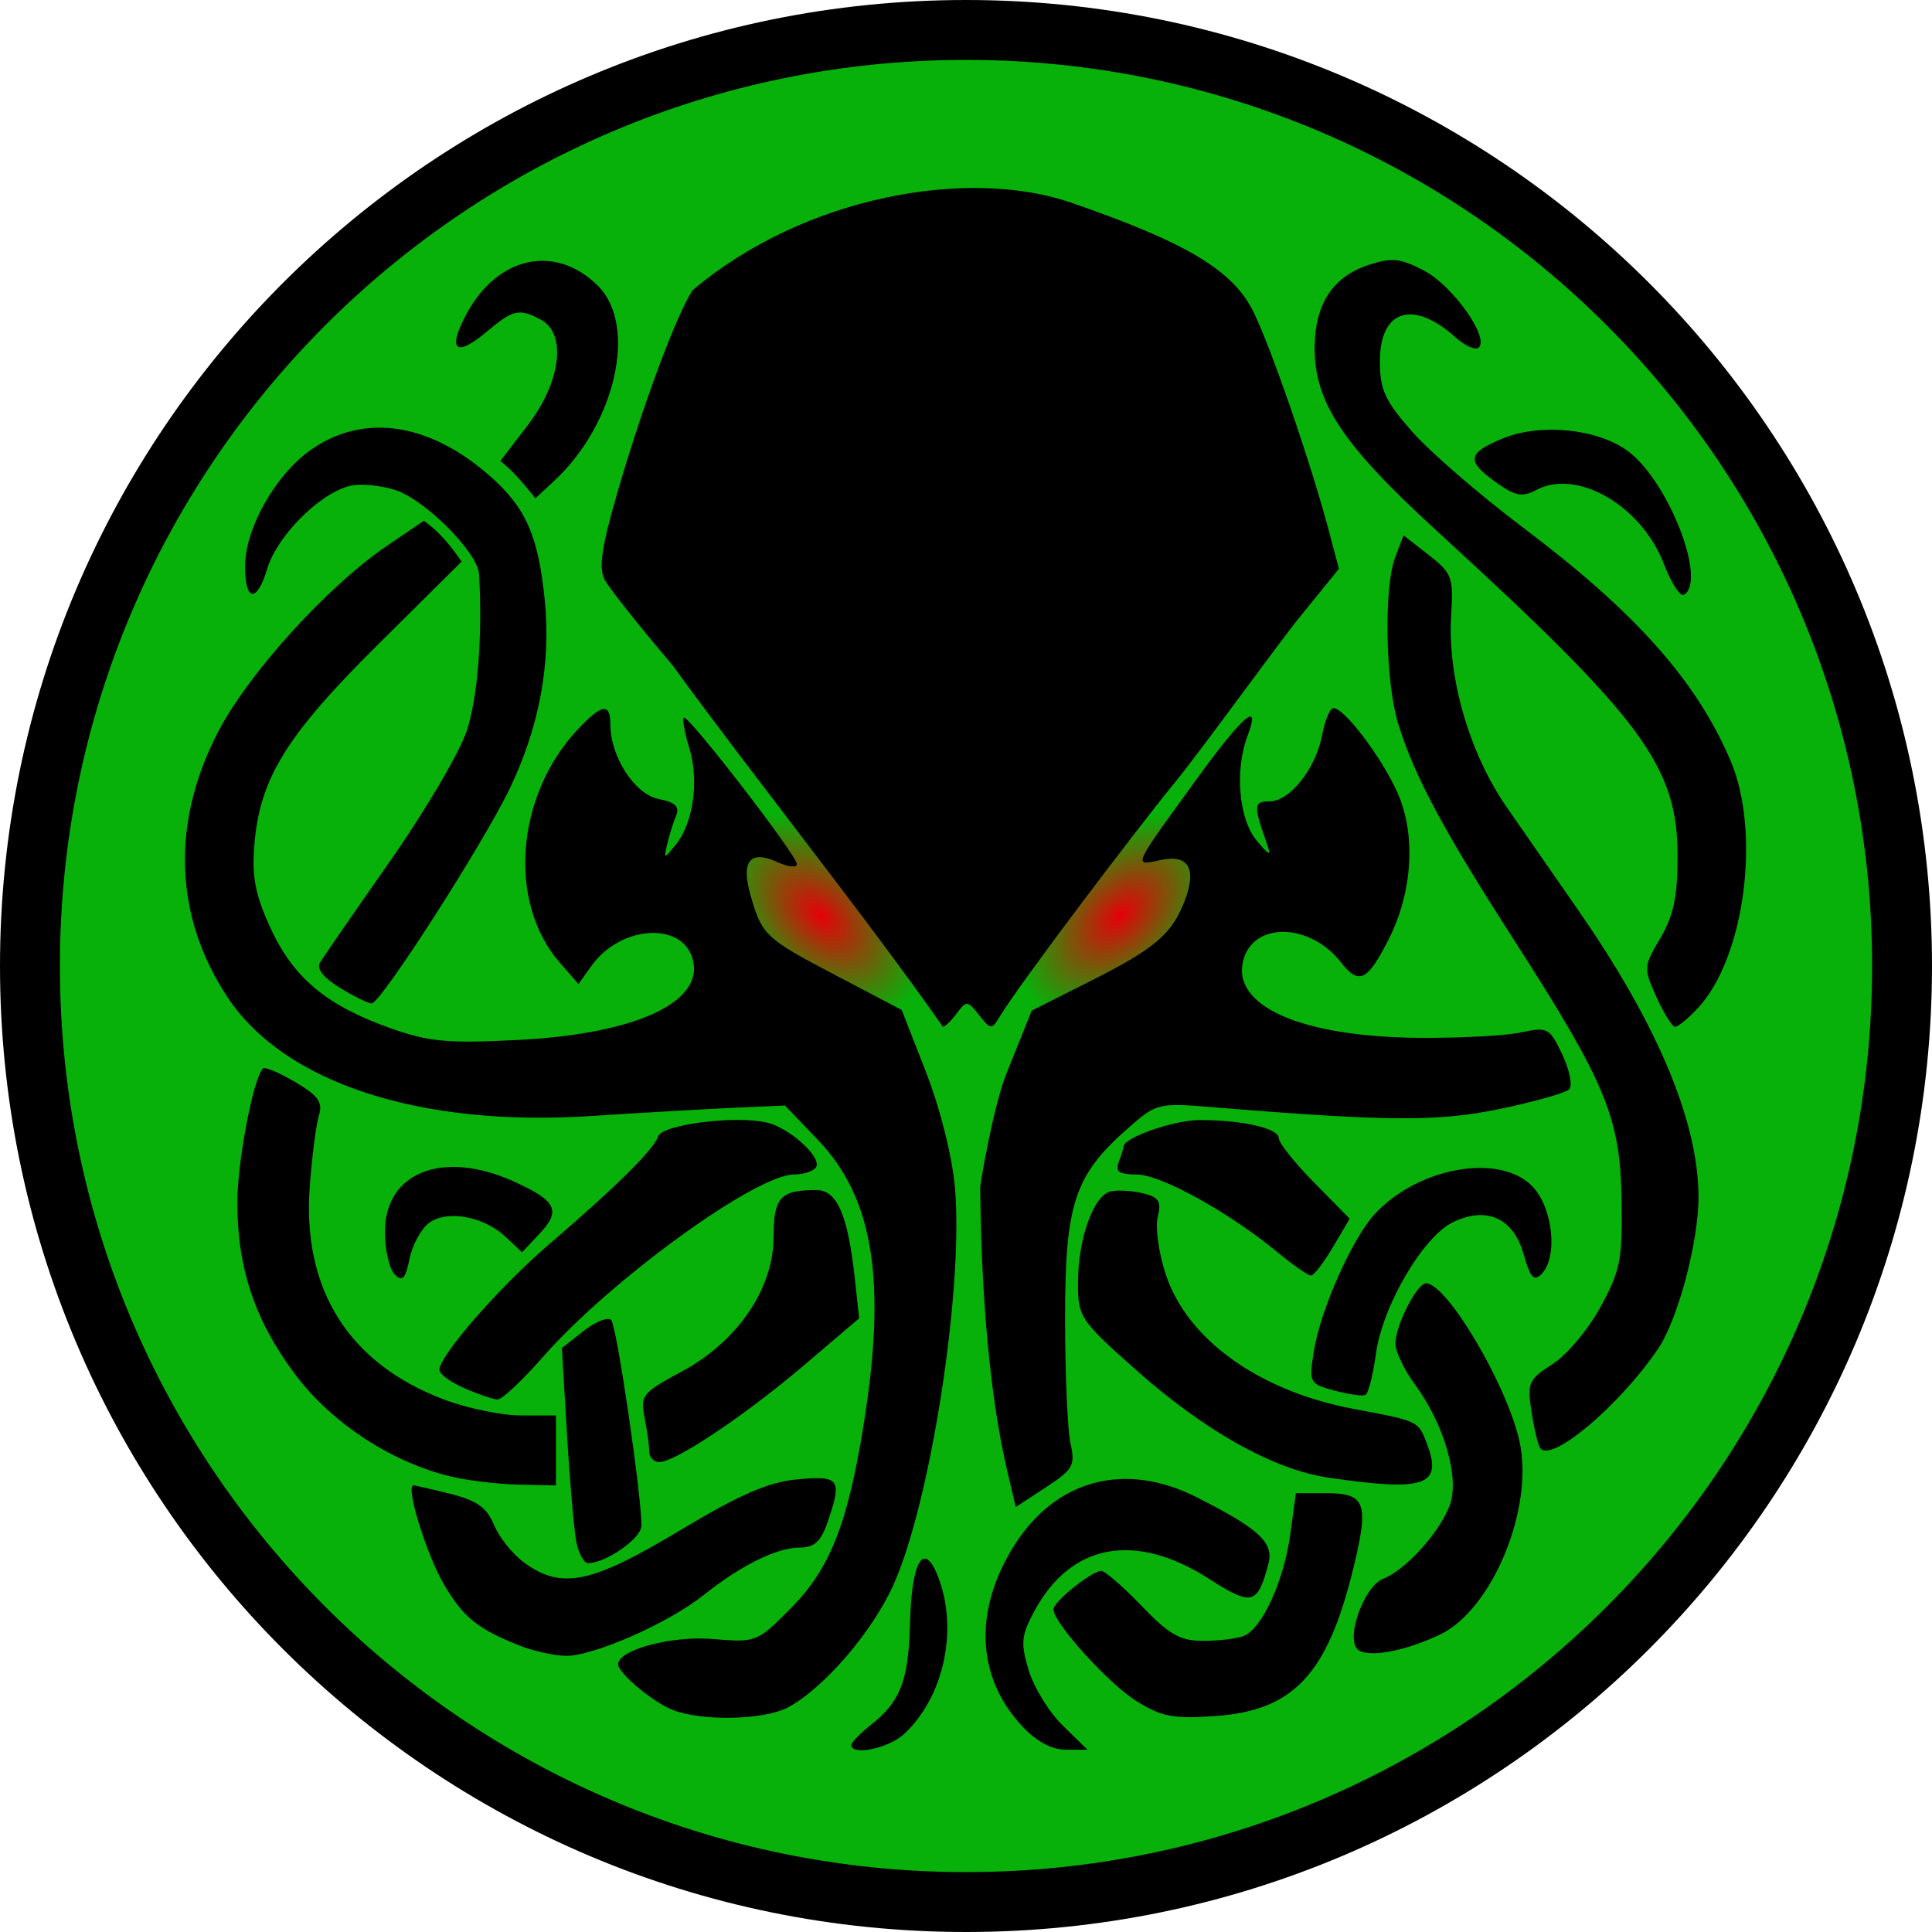
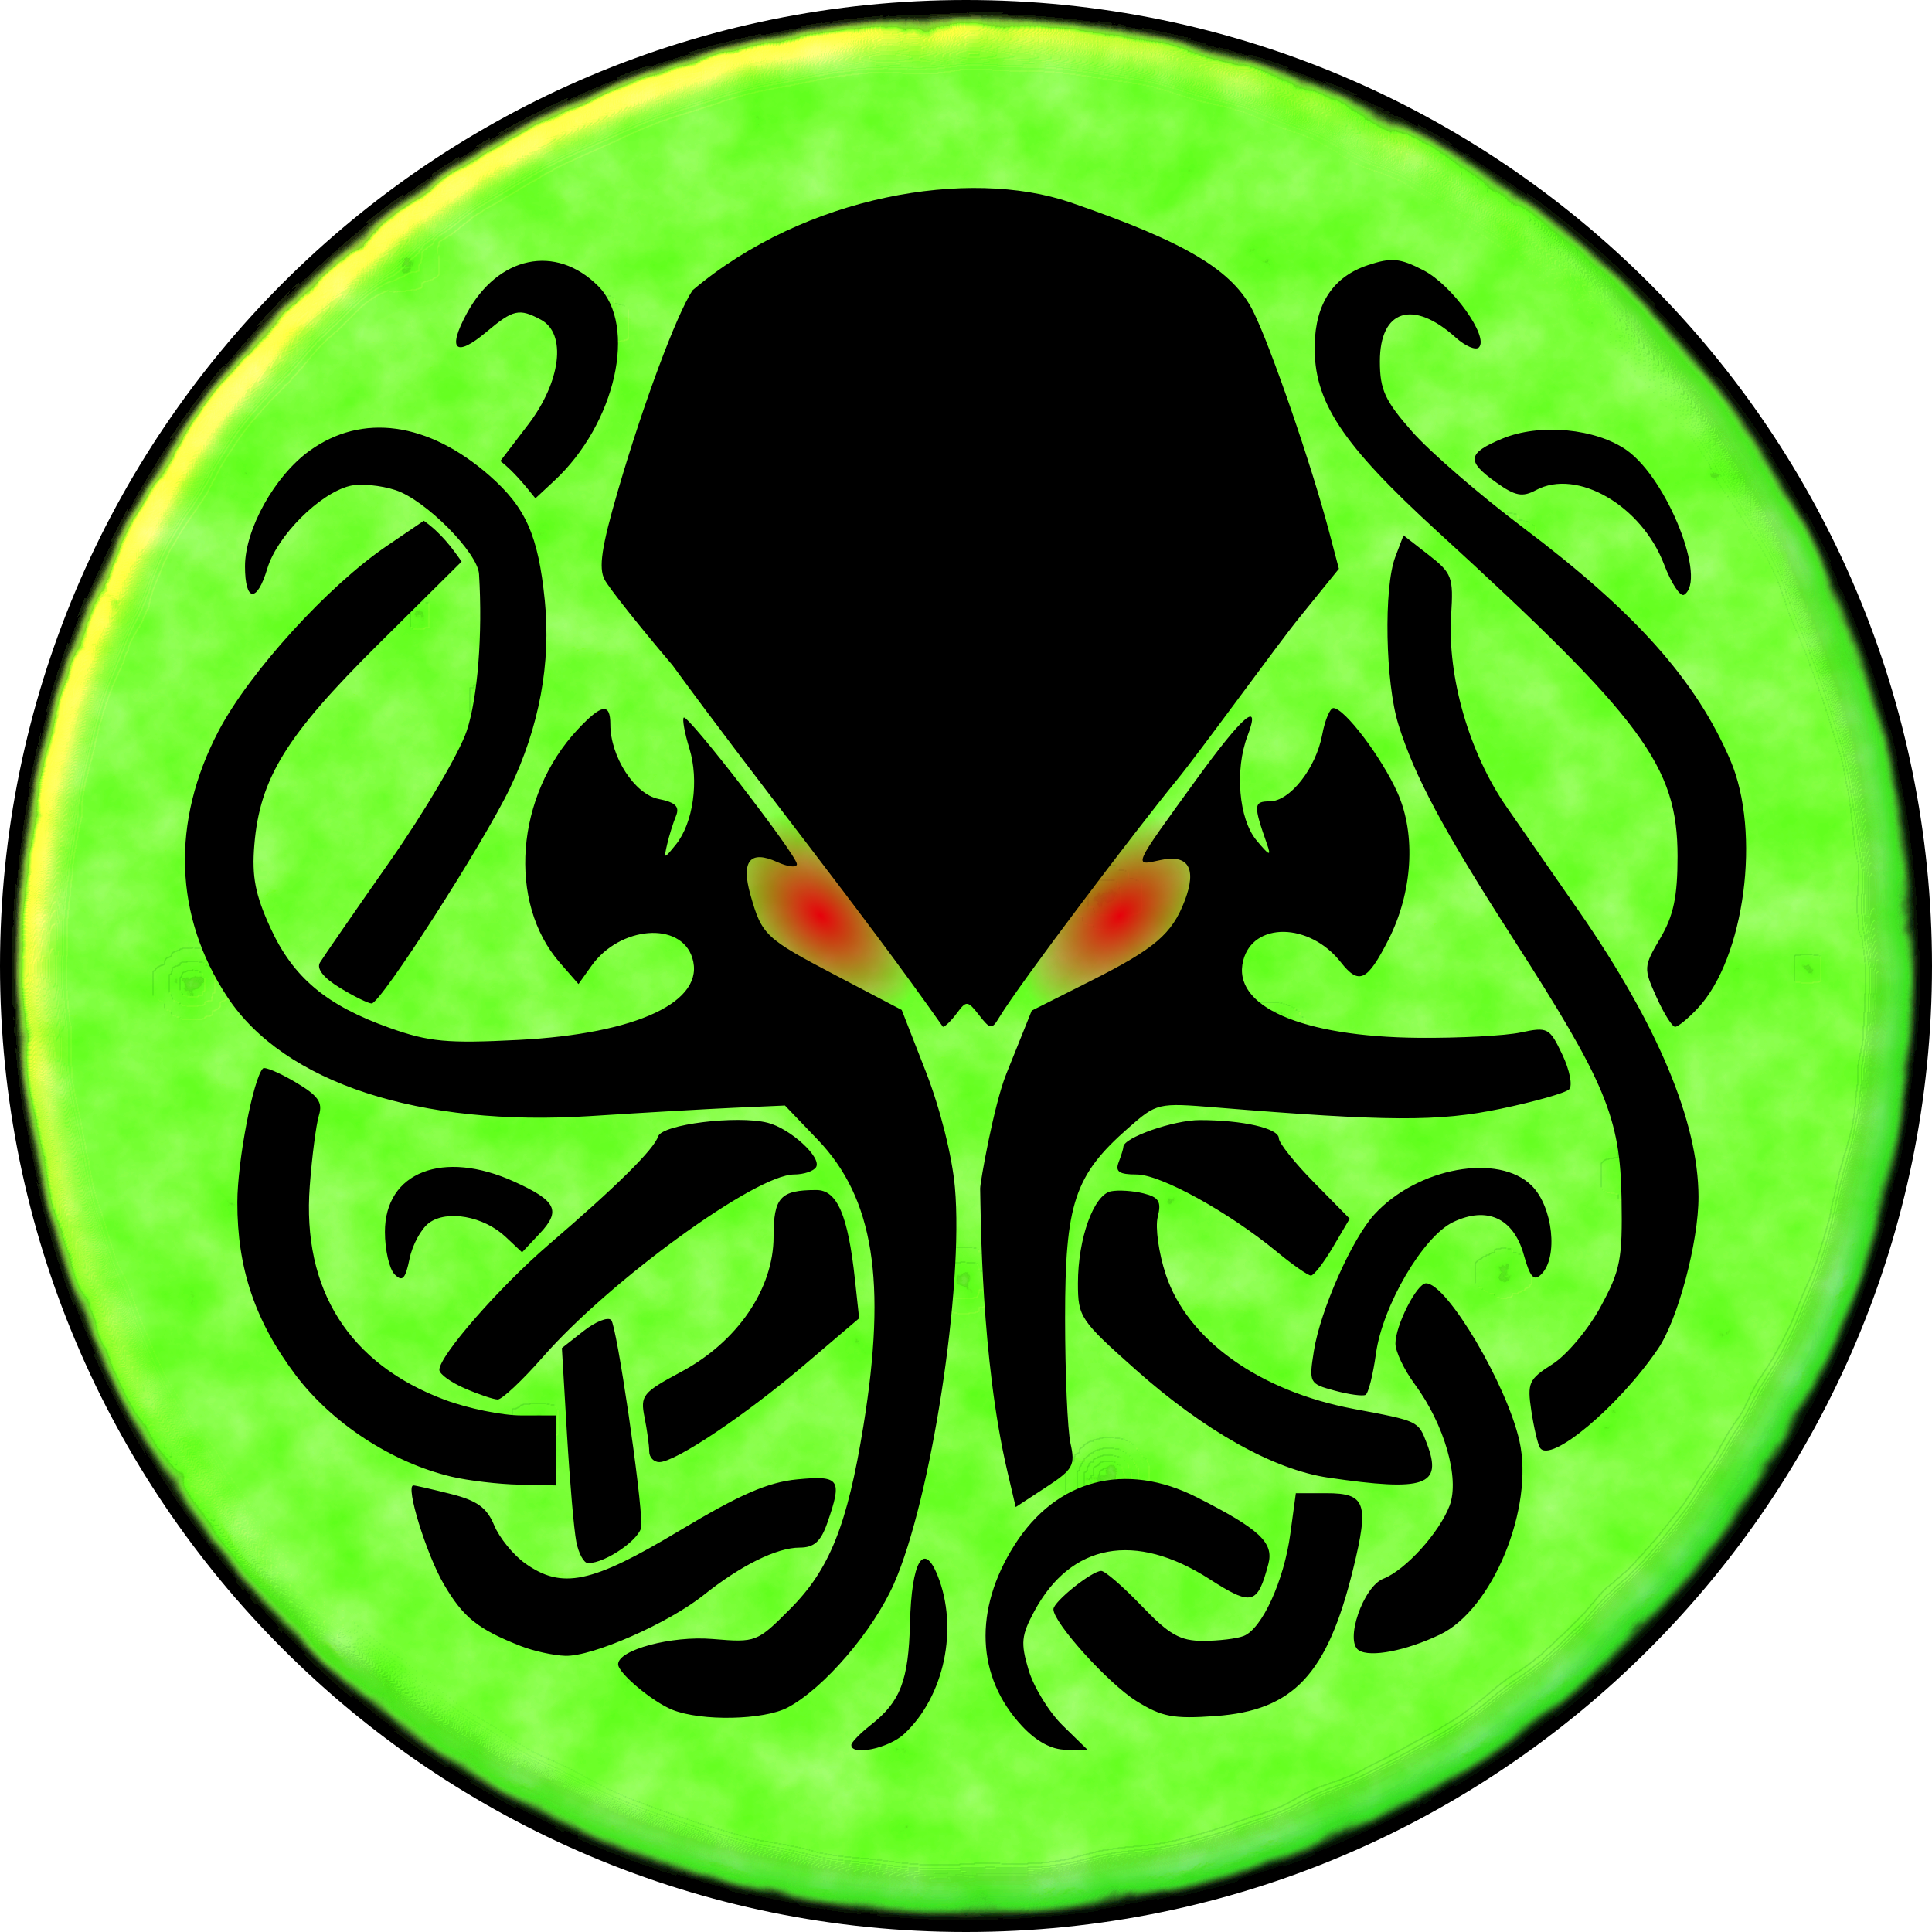
<svg xmlns="http://www.w3.org/2000/svg" xmlns:xlink="http://www.w3.org/1999/xlink" width="512" height="512" viewBox="0 0 512 512" version="1.1" id="svg8">
  <defs id="defs2">
    <linearGradient id="linearGradient857">
      <stop style="stop-color:#e7000a;stop-opacity:1;" offset="0" id="stop853" />
      <stop style="stop-color:#e7000a;stop-opacity:0;" offset="1" id="stop855" />
    </linearGradient>
    <radialGradient xlink:href="#linearGradient857" id="radialGradient859" cx="325.395" cy="17.804" fx="325.395" fy="17.804" r="24.134" gradientTransform="matrix(1.326272,0,0,0.8289203,-106.1676,3.045892)" gradientUnits="userSpaceOnUse" />
    <radialGradient xlink:href="#linearGradient857" id="radialGradient859-0" cx="325.395" cy="17.804" fx="325.395" fy="17.804" r="24.134" gradientTransform="matrix(1.326272,0,0,0.8289203,-469.8225,366.7008)" gradientUnits="userSpaceOnUse" />
+     <filter style="color-interpolation-filters:sRGB;" id="filter1207">
+       <feGaussianBlur result="result0" in="SourceGraphic" stdDeviation="2" id="feGaussianBlur1179" />
+       <feTurbulence baseFrequency="0.052" seed="488" numOctaves="8" result="result1" type="fractalNoise" id="feTurbulence1181" />
+       <feDisplacementMap result="result5" xChannelSelector="R" scale="0" in2="result1" id="feDisplacementMap1183" />
+       <feComposite result="result2" operator="in" in2="result5" in="result0" id="feComposite1185" />
+       <feSpecularLighting surfaceScale="3" result="result4" specularConstant="3.94" specularExponent="40" lighting-color="rgb(226,252,180)" in="result2" id="feSpecularLighting1189">
+         <feDistantLight elevation="80" azimuth="265" id="feDistantLight1187" />
+       </feSpecularLighting>
+       <feComposite k1="5" k3="0.5" in2="result2" in="result4" operator="arithmetic" result="result91" id="feComposite1191" />
+       <feBlend result="fbSourceGraphic" mode="darken" in2="result91" id="feBlend1193" />
+       <feGaussianBlur stdDeviation="5" in="fbSourceGraphic" result="result0" id="feGaussianBlur1195" />
+       <feSpecularLighting in="result0" result="result1" lighting-color="rgb(250,224,108)" surfaceScale="4" specularConstant="1" specularExponent="20" id="feSpecularLighting1199">
+         <feDistantLight azimuth="225" elevation="50" id="feDistantLight1197" />
+       </feSpecularLighting>
+       <feComposite in2="fbSourceGraphic" in="result1" result="result2" operator="in" id="feComposite1201" />
+       <feComposite in="fbSourceGraphic" result="result4" operator="arithmetic" k2="0.5" k3="2" in2="result2" id="feComposite1203" />
+       <feBlend mode="multiply" in2="result4" id="feBlend1205" />
+     </filter>
  </defs>
-   <g id="layer1">
-     <circle style="fill:#08b00a;fill-opacity:1;stroke:#000000;stroke-width:15.873;stroke-linecap:round;stroke-linejoin:round;stroke-miterlimit:4;stroke-dasharray:none;stroke-opacity:1;paint-order:markers fill stroke;stop-color:#000000" id="path849" cx="256" cy="256" r="248.063" />
+   <g id="layer1" style="display:inline">
+     <circle style="fill:#18fd2b;fill-opacity:1;stroke:#000000;stroke-width:15.873;stroke-linecap:round;stroke-linejoin:round;stroke-miterlimit:4;stroke-dasharray:none;stroke-opacity:1;paint-order:markers fill stroke;stop-color:#000000" id="path849" cx="256" cy="256" r="248.063" />
+     <circle style="fill:#18fd2b;fill-opacity:1;stroke:none;stroke-width:15.873;stroke-linecap:round;stroke-linejoin:round;stroke-miterlimit:4;stroke-dasharray:none;stroke-opacity:1;paint-order:markers fill stroke;filter:url(#filter1207);stop-color:#000000" id="path849-1" cx="256" cy="256" r="248.063" />
+   </g>
+   <g id="layer3" style="mix-blend-mode:normal">
    <ellipse style="fill:url(#radialGradient859);fill-opacity:1;stroke:none;stroke-width:66.714;stroke-linecap:round;stroke-linejoin:round;stroke-miterlimit:4;stroke-dasharray:none;stroke-opacity:1;paint-order:markers fill stroke;stop-color:#000000" id="path851" cx="325.395" cy="17.804" rx="32.008" ry="20.005" transform="rotate(45)" />
    <ellipse style="fill:url(#radialGradient859-0);fill-opacity:1;stroke:none;stroke-width:66.714;stroke-linecap:round;stroke-linejoin:round;stroke-miterlimit:4;stroke-dasharray:none;stroke-opacity:1;paint-order:markers fill stroke;stop-color:#000000" id="path851-9" cx="-38.26" cy="381.459" rx="32.008" ry="20.005" transform="matrix(-0.7071068,0.7071068,0.7071068,0.7071068,0,0)" />
-     <path style="fill:#000000;stroke-width:2.06" d="m 225.608,462.44 c 0,-0.687 2.323,-3.076 5.163,-5.31 7.868,-6.189 9.994,-11.722 10.39,-27.047 0.423,-16.305 3.602,-21.772 7.308,-12.564 5.615,13.948 1.794,32.071 -8.853,41.99 -4.101,3.821 -14.009,5.894 -14.009,2.931 z m 45.251,-5.004 c -12.151,-13.007 -12.898,-30.809 -2.013,-47.973 11.092,-17.49 29.411,-22.27 48.4,-12.629 16.568,8.412 20.386,11.981 18.882,17.646 -2.882,10.852 -4.337,11.221 -15.648,3.962 -19.628,-12.595 -36.641,-9.475 -46.348,8.5 -3.499,6.479 -3.692,8.458 -1.532,15.67 1.36,4.54 5.424,11.139 9.031,14.665 l 6.558,6.411 h -5.744 c -3.741,0 -7.781,-2.18 -11.585,-6.252 z m -92.629,-4.302 c -5.311,-2.118 -14.421,-9.751 -14.421,-12.083 0,-3.83 14.147,-7.615 25.049,-6.701 11.513,0.965 11.772,0.865 20.6,-8.017 10.41,-10.473 15.093,-22.188 19.347,-48.393 6.237,-38.422 2.731,-60.431 -12.089,-75.898 l -8.692,-9.071 -13.352,0.594 c -7.344,0.327 -24.476,1.315 -38.072,2.195 -45.437,2.943 -81.279,-8.777 -96.31,-31.491 -14.19,-21.442 -15.018,-46.471 -2.338,-70.602 8.165,-15.539 28.935,-38.37 44.578,-49.003 l 9.789,-6.654 c 4.581,3.248 7.426,7.12 10.018,10.81 l -22.168,21.991 c -24.323,24.13 -31.301,35.439 -32.766,53.101 -0.695,8.383 0.235,13.193 4.25,21.962 6.046,13.207 14.84,20.577 31.687,26.559 10.349,3.675 15.17,4.124 33.977,3.165 31.56,-1.609 49.807,-10.228 46.136,-21.793 -3.073,-9.683 -19.18,-8.399 -26.693,2.13 l -3.458,4.845 -4.95,-5.668 c -13.893,-15.908 -11.721,-44.231 4.74,-61.795 6.359,-6.786 8.658,-7.142 8.658,-1.341 0,8.539 6.426,18.488 12.759,19.755 4.516,0.903 5.665,2.026 4.63,4.526 -0.757,1.829 -1.804,5.179 -2.326,7.445 -0.933,4.048 -0.893,4.051 2.268,0.157 4.635,-5.71 6.229,-16.986 3.609,-25.522 -1.247,-4.062 -1.917,-7.734 -1.49,-8.162 1.024,-1.024 29.989,36.485 29.989,38.835 0,0.997 -2.343,0.746 -5.206,-0.558 -7.207,-3.284 -9.654,-0.287 -7.106,8.702 3.032,10.695 3.898,11.51 22.704,21.374 l 17.385,9.119 6.426,16.453 c 3.757,9.619 6.943,22.311 7.672,30.556 2.339,26.47 -6.311,82.722 -16.15,105.029 -5.545,12.571 -18.625,27.805 -28.197,32.837 -6.337,3.332 -22.832,3.662 -30.486,0.611 z m 122.902,-2.353 c -7.411,-4.616 -21.965,-20.725 -21.965,-24.312 0,-2 10.177,-10.159 12.672,-10.159 0.999,0 5.814,4.171 10.699,9.27 7.297,7.615 10.202,9.27 16.276,9.27 4.067,0 8.9,-0.578 10.741,-1.284 4.868,-1.868 10.7,-14.596 12.389,-27.04 l 1.468,-10.815 h 8.111 c 10.433,0 11.356,2.629 7.064,20.142 -6.828,27.864 -15.787,37.433 -36.429,38.912 -11.24,0.806 -14.256,0.235 -21.027,-3.983 z M 138.06,436.238 c -11.372,-4.45 -15.287,-7.587 -20.418,-16.361 -4.662,-7.972 -10.289,-26.227 -8.085,-26.227 0.511,0 4.973,1.018 9.915,2.263 6.953,1.751 9.551,3.627 11.484,8.293 1.374,3.317 5.068,7.86 8.209,10.097 9.783,6.966 17.596,5.318 40.813,-8.606 16.14,-9.68 23.536,-12.904 31.32,-13.652 11.297,-1.085 11.994,-0.062 7.928,11.597 -1.707,4.897 -3.499,6.487 -7.312,6.487 -6.06,0 -15.63,4.732 -25.446,12.583 -9.319,7.453 -29.444,16.301 -36.623,16.1 -3.083,-0.087 -8.387,-1.245 -11.786,-2.575 z m 222.021,1.099 c -3.778,-2.442 1.194,-16.888 6.528,-18.966 5.85,-2.279 14.844,-12.2 17.549,-19.359 2.735,-7.236 -1.374,-21.528 -9.263,-32.221 -2.8,-3.795 -5.091,-8.62 -5.091,-10.722 0,-4.811 5.674,-15.977 8.12,-15.977 5.514,0 21.385,26.812 24.744,41.802 3.957,17.657 -7.122,44.639 -21.058,51.285 -9.032,4.307 -18.478,6.132 -21.53,4.159 z M 152.724,408.585 c -0.612,-3.116 -1.722,-15.94 -2.467,-28.499 l -1.354,-22.834 5.746,-4.52 c 3.16,-2.486 6.456,-3.798 7.325,-2.915 1.45,1.473 8.015,46.118 8.015,54.51 0,3.33 -9.404,9.923 -14.154,9.923 -1.099,0 -2.499,-2.549 -3.111,-5.665 z m 114.209,-18.76 c -6.952,-29.697 -7.01,-67.763 -7.183,-74.853 -0.035,-1.421 3.622,-22.156 6.92,-30.362 l 6.748,-16.788 15.749,-7.926 c 16.914,-8.512 21.455,-12.399 24.818,-21.244 3.238,-8.517 0.93,-12.346 -6.461,-10.723 -7.296,1.603 -7.572,2.219 9.568,-21.421 12.33,-17.006 17.183,-21.137 13.523,-11.51 -3.433,9.029 -2.33,22.028 2.348,27.675 3.456,4.172 3.989,4.367 2.81,1.03 -3.647,-10.323 -3.586,-11.33 0.682,-11.33 5.395,0 12.268,-8.727 13.955,-17.719 0.722,-3.85 2.055,-7.001 2.961,-7.001 2.922,0 12.848,13.127 17.011,22.496 4.923,11.08 3.968,26.355 -2.432,38.9 -5.629,11.033 -7.815,12.059 -12.635,5.931 -8.275,-10.521 -23.262,-10.743 -25.862,-0.385 -3.029,12.071 15.417,20.173 46.532,20.439 10.763,0.092 22.93,-0.549 27.038,-1.423 7.137,-1.52 7.626,-1.259 11.013,5.879 1.949,4.108 2.76,8.247 1.801,9.198 -0.959,0.951 -9.159,3.275 -18.223,5.165 -16.442,3.428 -29.77,3.364 -75.349,-0.362 -15.458,-1.264 -15.685,-1.21 -23.296,5.472 -14.239,12.502 -16.713,19.965 -16.709,50.397 0.002,14.729 0.648,29.66 1.435,33.181 1.298,5.806 0.689,6.887 -6.546,11.624 l -7.977,5.223 z m -147.17,1.534 c -15.788,-3.706 -31.777,-14.127 -41.478,-27.034 -10.701,-14.235 -15.423,-28.264 -15.388,-45.722 0.023,-10.931 4.23,-32.892 6.796,-35.457 0.495,-0.495 4.335,1.126 8.532,3.602 6.122,3.612 7.366,5.36 6.291,8.839 -0.737,2.385 -1.829,10.825 -2.425,18.756 -2.063,27.425 10.39,47.125 35.8,56.632 6.08,2.275 15.192,4.136 20.248,4.136 h 9.193 v 9.27 9.27 l -9.785,-0.207 c -5.382,-0.114 -13.384,-1.052 -17.782,-2.084 z m 232.271,0.231 c -14.515,-2.126 -32.821,-12.381 -51.036,-28.589 -14.768,-13.141 -15.327,-13.977 -15.332,-22.908 -0.006,-11.866 4.18,-23.492 8.781,-24.387 1.972,-0.384 5.842,-0.131 8.6,0.561 4.099,1.029 4.785,2.172 3.758,6.263 -0.691,2.753 0.279,9.626 2.155,15.275 5.732,17.258 24.781,30.874 49.756,35.567 17.348,3.259 17.124,3.153 19.443,9.252 4.223,11.107 -0.485,12.722 -26.126,8.966 z m -179.985,-6.951 c 0,-1.558 -0.558,-5.62 -1.239,-9.027 -1.159,-5.797 -0.531,-6.574 9.785,-12.102 14.851,-7.958 24.413,-21.977 24.413,-35.789 0,-10.402 1.786,-12.347 11.339,-12.347 5.514,0 8.376,6.634 10.22,23.689 l 1.114,10.3 -14.465,12.32 c -15.695,13.368 -34.236,25.789 -38.496,25.789 -1.469,0 -2.67,-1.275 -2.67,-2.832 z m 236.057,-0.977 c -0.589,-0.954 -1.619,-5.353 -2.289,-9.777 -1.124,-7.424 -0.692,-8.377 5.612,-12.374 3.756,-2.382 9.476,-9.195 12.712,-15.139 5.285,-9.71 5.853,-12.619 5.587,-28.629 -0.359,-21.628 -4.155,-30.749 -28.683,-68.915 -18.608,-28.954 -26.148,-43.028 -30.458,-56.848 -3.467,-11.116 -3.929,-36.214 -0.818,-44.396 l 2.173,-5.716 6.657,5.187 c 6.205,4.835 6.61,5.915 5.973,15.903 -1.049,16.446 4.805,36.681 14.75,50.988 4.726,6.799 13.328,19.193 19.116,27.541 20.858,30.087 31.628,55.803 31.682,75.649 0.031,11.973 -5.476,32.635 -10.767,40.386 -10.458,15.319 -28.569,30.471 -31.245,26.141 z M 123.125,367.92 c -3.682,-1.6 -6.695,-3.798 -6.695,-4.884 0,-3.757 15.9,-21.96 29.038,-33.244 17.947,-15.414 27.821,-25.184 28.942,-28.636 1.033,-3.184 20.872,-5.66 29,-3.62 6.03,1.514 14.436,9.217 12.853,11.779 -0.659,1.065 -3.283,1.937 -5.832,1.937 -10.142,0 -48.725,28.029 -66.532,48.332 -5.477,6.245 -10.886,11.33 -12.019,11.3 -1.133,-0.031 -5.073,-1.364 -8.755,-2.965 z m 230.551,0.607 c -6.712,-1.819 -6.829,-2.044 -5.481,-10.512 1.726,-10.838 10.107,-29.734 16.064,-36.214 11.412,-12.415 32.928,-16.313 41.689,-7.553 5.594,5.594 7.037,18.918 2.536,23.419 -1.987,1.987 -2.98,0.881 -4.693,-5.224 -2.704,-9.636 -9.745,-12.862 -18.702,-8.569 -7.959,3.815 -18.698,22.131 -20.452,34.885 -0.769,5.592 -2.007,10.496 -2.75,10.897 -0.744,0.402 -4.438,-0.107 -8.211,-1.129 z M 104.586,337.723 c -1.416,-1.416 -2.575,-6.493 -2.575,-11.283 0,-15.851 15.432,-21.842 34.25,-13.296 11.196,5.084 12.478,7.673 6.795,13.723 l -4.706,5.009 -4.364,-4.1 c -5.817,-5.464 -15.524,-7.222 -20.306,-3.675 -2.079,1.542 -4.397,5.817 -5.15,9.501 -1.096,5.357 -1.885,6.182 -3.945,4.122 z m 233.758,-6.022 c -12.804,-10.554 -30.771,-20.448 -37.131,-20.448 -4.631,0 -5.72,-0.746 -4.756,-3.258 0.688,-1.792 1.25,-3.622 1.25,-4.067 0,-2.438 13.285,-7.094 20.24,-7.094 11.448,0 20.959,2.188 20.959,4.822 0,1.236 4.226,6.537 9.39,11.78 l 9.39,9.534 -4.444,7.532 c -2.444,4.143 -5.068,7.532 -5.831,7.532 -0.763,0 -4.843,-2.849 -9.068,-6.331 z M 178.209,176.276 c -8.699,-10.224 -16.789,-20.421 -17.977,-22.66 -1.649,-3.107 -0.81,-8.702 3.544,-23.64 6.683,-22.928 15.454,-46.485 19.749,-53.041 29.901,-25.287 73.373,-32.471 100.147,-23.293 30.686,10.577 43.052,17.962 48.485,28.955 4.682,9.474 15.386,40.566 20.061,58.273 l 2.604,9.864 -10.533,12.999 c -5.793,7.149 -26.127,35.306 -32.531,43.126 -10.395,12.692 -41.566,53.791 -46.957,62.769 -1.955,3.257 -2.349,3.212 -5.33,-0.604 -3.04,-3.89 -3.368,-3.919 -5.894,-0.515 -1.471,1.983 -3.132,3.605 -3.69,3.605 -21.349,-30.435 -49.468,-65.313 -71.679,-95.838 z m 260.77,87.965 c -3.455,-7.663 -3.428,-8.079 1.02,-15.618 3.506,-5.942 4.57,-10.989 4.57,-21.676 0,-23.894 -9.116,-36.219 -63.758,-86.211 -25.29,-23.137 -32.691,-34.385 -32.41,-49.255 0.21,-11.084 4.953,-18.192 14.17,-21.234 6.247,-2.062 8.429,-1.851 14.743,1.426 7.553,3.92 17.368,17.634 14.6,20.402 -0.84,0.84 -3.609,-0.347 -6.154,-2.638 -11.296,-10.167 -20.076,-7.397 -20.076,6.334 0,7.515 1.339,10.429 8.566,18.639 4.711,5.352 17.921,16.777 29.354,25.387 29.791,22.436 45.872,40.48 54.958,61.665 8.211,19.145 3.806,52.489 -8.691,65.791 -2.512,2.674 -5.192,4.862 -5.955,4.862 -0.763,0 -2.985,-3.543 -4.938,-7.873 z M 90.064,261.773 c -4.341,-2.647 -6.244,-5.063 -5.266,-6.687 0.842,-1.399 9.154,-13.429 18.471,-26.733 9.317,-13.305 18.506,-28.905 20.42,-34.667 2.918,-8.786 4.236,-25.579 3.26,-41.559 -0.347,-5.688 -14.199,-19.626 -22.095,-22.231 -3.951,-1.304 -9.435,-1.806 -12.186,-1.115 -8.053,2.021 -19.241,13.251 -21.838,21.919 -2.746,9.165 -5.9,8.831 -5.9,-0.625 0,-9.84 7.849,-23.909 17.062,-30.583 13.957,-10.11 31.505,-7.69 47.768,6.59 9.601,8.43 12.871,15.811 14.609,32.98 1.688,16.671 -1.45,33.582 -9.245,49.829 -7.086,14.768 -34.249,57.047 -36.644,57.035 -0.891,-0.004 -4.679,-1.872 -8.417,-4.152 z M 440.99,149.562 c -5.952,-15.585 -23.057,-25.499 -33.943,-19.674 -3.603,1.928 -5.491,1.567 -10.517,-2.012 -7.998,-5.695 -7.727,-7.742 1.541,-11.614 9.917,-4.144 24.89,-2.741 33.093,3.1 10.725,7.637 21.317,34.432 15.124,38.26 -0.988,0.61 -3.372,-3.016 -5.298,-8.06 z m -308.386,-27.389 7.363,-9.646 c 8.701,-11.398 10.247,-24.122 3.379,-27.798 -5.771,-3.089 -7.345,-2.733 -14.484,3.274 -8.167,6.872 -10.407,4.739 -5.172,-4.923 8.282,-15.284 23.611,-18.49 34.82,-7.281 10.5,10.5 4.647,36.494 -11.62,51.614 l -4.999,4.646 c -2.735,-3.365 -5.602,-6.999 -9.287,-9.885 z" id="path847" />
+     <path style="mix-blend-mode:normal;fill:#000000;stroke-width:2.06" d="m 225.608,462.44 c 0,-0.687 2.323,-3.076 5.163,-5.31 7.868,-6.189 9.994,-11.722 10.39,-27.047 0.423,-16.305 3.602,-21.772 7.308,-12.564 5.615,13.948 1.794,32.071 -8.853,41.99 -4.101,3.821 -14.009,5.894 -14.009,2.931 z m 45.251,-5.004 c -12.151,-13.007 -12.898,-30.809 -2.013,-47.973 11.092,-17.49 29.411,-22.27 48.4,-12.629 16.568,8.412 20.386,11.981 18.882,17.646 -2.882,10.852 -4.337,11.221 -15.648,3.962 -19.628,-12.595 -36.641,-9.475 -46.348,8.5 -3.499,6.479 -3.692,8.458 -1.532,15.67 1.36,4.54 5.424,11.139 9.031,14.665 l 6.558,6.411 h -5.744 c -3.741,0 -7.781,-2.18 -11.585,-6.252 z m -92.629,-4.302 c -5.311,-2.118 -14.421,-9.751 -14.421,-12.083 0,-3.83 14.147,-7.615 25.049,-6.701 11.513,0.965 11.772,0.865 20.6,-8.017 10.41,-10.473 15.093,-22.188 19.347,-48.393 6.237,-38.422 2.731,-60.431 -12.089,-75.898 l -8.692,-9.071 -13.352,0.594 c -7.344,0.327 -24.476,1.315 -38.072,2.195 -45.437,2.943 -81.279,-8.777 -96.31,-31.491 -14.19,-21.442 -15.018,-46.471 -2.338,-70.602 8.165,-15.539 28.935,-38.37 44.578,-49.003 l 9.789,-6.654 c 4.581,3.248 7.426,7.12 10.018,10.81 l -22.168,21.991 c -24.323,24.13 -31.301,35.439 -32.766,53.101 -0.695,8.383 0.235,13.193 4.25,21.962 6.046,13.207 14.84,20.577 31.687,26.559 10.349,3.675 15.17,4.124 33.977,3.165 31.56,-1.609 49.807,-10.228 46.136,-21.793 -3.073,-9.683 -19.18,-8.399 -26.693,2.13 l -3.458,4.845 -4.95,-5.668 c -13.893,-15.908 -11.721,-44.231 4.74,-61.795 6.359,-6.786 8.658,-7.142 8.658,-1.341 0,8.539 6.426,18.488 12.759,19.755 4.516,0.903 5.665,2.026 4.63,4.526 -0.757,1.829 -1.804,5.179 -2.326,7.445 -0.933,4.048 -0.893,4.051 2.268,0.157 4.635,-5.71 6.229,-16.986 3.609,-25.522 -1.247,-4.062 -1.917,-7.734 -1.49,-8.162 1.024,-1.024 29.989,36.485 29.989,38.835 0,0.997 -2.343,0.746 -5.206,-0.558 -7.207,-3.284 -9.654,-0.287 -7.106,8.702 3.032,10.695 3.898,11.51 22.704,21.374 l 17.385,9.119 6.426,16.453 c 3.757,9.619 6.943,22.311 7.672,30.556 2.339,26.47 -6.311,82.722 -16.15,105.029 -5.545,12.571 -18.625,27.805 -28.197,32.837 -6.337,3.332 -22.832,3.662 -30.486,0.611 z m 122.902,-2.353 c -7.411,-4.616 -21.965,-20.725 -21.965,-24.312 0,-2 10.177,-10.159 12.672,-10.159 0.999,0 5.814,4.171 10.699,9.27 7.297,7.615 10.202,9.27 16.276,9.27 4.067,0 8.9,-0.578 10.741,-1.284 4.868,-1.868 10.7,-14.596 12.389,-27.04 l 1.468,-10.815 h 8.111 c 10.433,0 11.356,2.629 7.064,20.142 -6.828,27.864 -15.787,37.433 -36.429,38.912 -11.24,0.806 -14.256,0.235 -21.027,-3.983 z M 138.06,436.238 c -11.372,-4.45 -15.287,-7.587 -20.418,-16.361 -4.662,-7.972 -10.289,-26.227 -8.085,-26.227 0.511,0 4.973,1.018 9.915,2.263 6.953,1.751 9.551,3.627 11.484,8.293 1.374,3.317 5.068,7.86 8.209,10.097 9.783,6.966 17.596,5.318 40.813,-8.606 16.14,-9.68 23.536,-12.904 31.32,-13.652 11.297,-1.085 11.994,-0.062 7.928,11.597 -1.707,4.897 -3.499,6.487 -7.312,6.487 -6.06,0 -15.63,4.732 -25.446,12.583 -9.319,7.453 -29.444,16.301 -36.623,16.1 -3.083,-0.087 -8.387,-1.245 -11.786,-2.575 z m 222.021,1.099 c -3.778,-2.442 1.194,-16.888 6.528,-18.966 5.85,-2.279 14.844,-12.2 17.549,-19.359 2.735,-7.236 -1.374,-21.528 -9.263,-32.221 -2.8,-3.795 -5.091,-8.62 -5.091,-10.722 0,-4.811 5.674,-15.977 8.12,-15.977 5.514,0 21.385,26.812 24.744,41.802 3.957,17.657 -7.122,44.639 -21.058,51.285 -9.032,4.307 -18.478,6.132 -21.53,4.159 z M 152.724,408.585 c -0.612,-3.116 -1.722,-15.94 -2.467,-28.499 l -1.354,-22.834 5.746,-4.52 c 3.16,-2.486 6.456,-3.798 7.325,-2.915 1.45,1.473 8.015,46.118 8.015,54.51 0,3.33 -9.404,9.923 -14.154,9.923 -1.099,0 -2.499,-2.549 -3.111,-5.665 z m 114.209,-18.76 c -6.952,-29.697 -7.01,-67.763 -7.183,-74.853 -0.035,-1.421 3.622,-22.156 6.92,-30.362 l 6.748,-16.788 15.749,-7.926 c 16.914,-8.512 21.455,-12.399 24.818,-21.244 3.238,-8.517 0.93,-12.346 -6.461,-10.723 -7.296,1.603 -7.572,2.219 9.568,-21.421 12.33,-17.006 17.183,-21.137 13.523,-11.51 -3.433,9.029 -2.33,22.028 2.348,27.675 3.456,4.172 3.989,4.367 2.81,1.03 -3.647,-10.323 -3.586,-11.33 0.682,-11.33 5.395,0 12.268,-8.727 13.955,-17.719 0.722,-3.85 2.055,-7.001 2.961,-7.001 2.922,0 12.848,13.127 17.011,22.496 4.923,11.08 3.968,26.355 -2.432,38.9 -5.629,11.033 -7.815,12.059 -12.635,5.931 -8.275,-10.521 -23.262,-10.743 -25.862,-0.385 -3.029,12.071 15.417,20.173 46.532,20.439 10.763,0.092 22.93,-0.549 27.038,-1.423 7.137,-1.52 7.626,-1.259 11.013,5.879 1.949,4.108 2.76,8.247 1.801,9.198 -0.959,0.951 -9.159,3.275 -18.223,5.165 -16.442,3.428 -29.77,3.364 -75.349,-0.362 -15.458,-1.264 -15.685,-1.21 -23.296,5.472 -14.239,12.502 -16.713,19.965 -16.709,50.397 0.002,14.729 0.648,29.66 1.435,33.181 1.298,5.806 0.689,6.887 -6.546,11.624 l -7.977,5.223 z m -147.17,1.534 c -15.788,-3.706 -31.777,-14.127 -41.478,-27.034 -10.701,-14.235 -15.423,-28.264 -15.388,-45.722 0.023,-10.931 4.23,-32.892 6.796,-35.457 0.495,-0.495 4.335,1.126 8.532,3.602 6.122,3.612 7.366,5.36 6.291,8.839 -0.737,2.385 -1.829,10.825 -2.425,18.756 -2.063,27.425 10.39,47.125 35.8,56.632 6.08,2.275 15.192,4.136 20.248,4.136 h 9.193 v 9.27 9.27 l -9.785,-0.207 c -5.382,-0.114 -13.384,-1.052 -17.782,-2.084 z m 232.271,0.231 c -14.515,-2.126 -32.821,-12.381 -51.036,-28.589 -14.768,-13.141 -15.327,-13.977 -15.332,-22.908 -0.006,-11.866 4.18,-23.492 8.781,-24.387 1.972,-0.384 5.842,-0.131 8.6,0.561 4.099,1.029 4.785,2.172 3.758,6.263 -0.691,2.753 0.279,9.626 2.155,15.275 5.732,17.258 24.781,30.874 49.756,35.567 17.348,3.259 17.124,3.153 19.443,9.252 4.223,11.107 -0.485,12.722 -26.126,8.966 z m -179.985,-6.951 c 0,-1.558 -0.558,-5.62 -1.239,-9.027 -1.159,-5.797 -0.531,-6.574 9.785,-12.102 14.851,-7.958 24.413,-21.977 24.413,-35.789 0,-10.402 1.786,-12.347 11.339,-12.347 5.514,0 8.376,6.634 10.22,23.689 l 1.114,10.3 -14.465,12.32 c -15.695,13.368 -34.236,25.789 -38.496,25.789 -1.469,0 -2.67,-1.275 -2.67,-2.832 z m 236.057,-0.977 c -0.589,-0.954 -1.619,-5.353 -2.289,-9.777 -1.124,-7.424 -0.692,-8.377 5.612,-12.374 3.756,-2.382 9.476,-9.195 12.712,-15.139 5.285,-9.71 5.853,-12.619 5.587,-28.629 -0.359,-21.628 -4.155,-30.749 -28.683,-68.915 -18.608,-28.954 -26.148,-43.028 -30.458,-56.848 -3.467,-11.116 -3.929,-36.214 -0.818,-44.396 l 2.173,-5.716 6.657,5.187 c 6.205,4.835 6.61,5.915 5.973,15.903 -1.049,16.446 4.805,36.681 14.75,50.988 4.726,6.799 13.328,19.193 19.116,27.541 20.858,30.087 31.628,55.803 31.682,75.649 0.031,11.973 -5.476,32.635 -10.767,40.386 -10.458,15.319 -28.569,30.471 -31.245,26.141 z M 123.125,367.92 c -3.682,-1.6 -6.695,-3.798 -6.695,-4.884 0,-3.757 15.9,-21.96 29.038,-33.244 17.947,-15.414 27.821,-25.184 28.942,-28.636 1.033,-3.184 20.872,-5.66 29,-3.62 6.03,1.514 14.436,9.217 12.853,11.779 -0.659,1.065 -3.283,1.937 -5.832,1.937 -10.142,0 -48.725,28.029 -66.532,48.332 -5.477,6.245 -10.886,11.33 -12.019,11.3 -1.133,-0.031 -5.073,-1.364 -8.755,-2.965 z m 230.551,0.607 c -6.712,-1.819 -6.829,-2.044 -5.481,-10.512 1.726,-10.838 10.107,-29.734 16.064,-36.214 11.412,-12.415 32.928,-16.313 41.689,-7.553 5.594,5.594 7.037,18.918 2.536,23.419 -1.987,1.987 -2.98,0.881 -4.693,-5.224 -2.704,-9.636 -9.745,-12.862 -18.702,-8.569 -7.959,3.815 -18.698,22.131 -20.452,34.885 -0.769,5.592 -2.007,10.496 -2.75,10.897 -0.744,0.402 -4.438,-0.107 -8.211,-1.129 z M 104.586,337.723 c -1.416,-1.416 -2.575,-6.493 -2.575,-11.283 0,-15.851 15.432,-21.842 34.25,-13.296 11.196,5.084 12.478,7.673 6.795,13.723 l -4.706,5.009 -4.364,-4.1 c -5.817,-5.464 -15.524,-7.222 -20.306,-3.675 -2.079,1.542 -4.397,5.817 -5.15,9.501 -1.096,5.357 -1.885,6.182 -3.945,4.122 z m 233.758,-6.022 c -12.804,-10.554 -30.771,-20.448 -37.131,-20.448 -4.631,0 -5.72,-0.746 -4.756,-3.258 0.688,-1.792 1.25,-3.622 1.25,-4.067 0,-2.438 13.285,-7.094 20.24,-7.094 11.448,0 20.959,2.188 20.959,4.822 0,1.236 4.226,6.537 9.39,11.78 l 9.39,9.534 -4.444,7.532 c -2.444,4.143 -5.068,7.532 -5.831,7.532 -0.763,0 -4.843,-2.849 -9.068,-6.331 z M 178.209,176.276 c -8.699,-10.224 -16.789,-20.421 -17.977,-22.66 -1.649,-3.107 -0.81,-8.702 3.544,-23.64 6.683,-22.928 15.454,-46.485 19.749,-53.041 29.901,-25.287 73.373,-32.471 100.147,-23.293 30.686,10.577 43.052,17.962 48.485,28.955 4.682,9.474 15.386,40.566 20.061,58.273 l 2.604,9.864 -10.533,12.999 c -5.793,7.149 -26.127,35.306 -32.531,43.126 -10.395,12.692 -41.566,53.791 -46.957,62.769 -1.955,3.257 -2.349,3.212 -5.33,-0.604 -3.04,-3.89 -3.368,-3.919 -5.894,-0.515 -1.471,1.983 -3.132,3.605 -3.69,3.605 -21.349,-30.435 -49.468,-65.313 -71.679,-95.838 z m 260.77,87.965 c -3.455,-7.663 -3.428,-8.079 1.02,-15.618 3.506,-5.942 4.57,-10.989 4.57,-21.676 0,-23.894 -9.116,-36.219 -63.758,-86.211 -25.29,-23.137 -32.691,-34.385 -32.41,-49.255 0.21,-11.084 4.953,-18.192 14.17,-21.234 6.247,-2.062 8.429,-1.851 14.743,1.426 7.553,3.92 17.368,17.634 14.6,20.402 -0.84,0.84 -3.609,-0.347 -6.154,-2.638 -11.296,-10.167 -20.076,-7.397 -20.076,6.334 0,7.515 1.339,10.429 8.566,18.639 4.711,5.352 17.921,16.777 29.354,25.387 29.791,22.436 45.872,40.48 54.958,61.665 8.211,19.145 3.806,52.489 -8.691,65.791 -2.512,2.674 -5.192,4.862 -5.955,4.862 -0.763,0 -2.985,-3.543 -4.938,-7.873 z M 90.064,261.773 c -4.341,-2.647 -6.244,-5.063 -5.266,-6.687 0.842,-1.399 9.154,-13.429 18.471,-26.733 9.317,-13.305 18.506,-28.905 20.42,-34.667 2.918,-8.786 4.236,-25.579 3.26,-41.559 -0.347,-5.688 -14.199,-19.626 -22.095,-22.231 -3.951,-1.304 -9.435,-1.806 -12.186,-1.115 -8.053,2.021 -19.241,13.251 -21.838,21.919 -2.746,9.165 -5.9,8.831 -5.9,-0.625 0,-9.84 7.849,-23.909 17.062,-30.583 13.957,-10.11 31.505,-7.69 47.768,6.59 9.601,8.43 12.871,15.811 14.609,32.98 1.688,16.671 -1.45,33.582 -9.245,49.829 -7.086,14.768 -34.249,57.047 -36.644,57.035 -0.891,-0.004 -4.679,-1.872 -8.417,-4.152 z M 440.99,149.562 c -5.952,-15.585 -23.057,-25.499 -33.943,-19.674 -3.603,1.928 -5.491,1.567 -10.517,-2.012 -7.998,-5.695 -7.727,-7.742 1.541,-11.614 9.917,-4.144 24.89,-2.741 33.093,3.1 10.725,7.637 21.317,34.432 15.124,38.26 -0.988,0.61 -3.372,-3.016 -5.298,-8.06 z m -308.386,-27.389 7.363,-9.646 c 8.701,-11.398 10.247,-24.122 3.379,-27.798 -5.771,-3.089 -7.345,-2.733 -14.484,3.274 -8.167,6.872 -10.407,4.739 -5.172,-4.923 8.282,-15.284 23.611,-18.49 34.82,-7.281 10.5,10.5 4.647,36.494 -11.62,51.614 l -4.999,4.646 c -2.735,-3.365 -5.602,-6.999 -9.287,-9.885 z" id="path847" />
  </g>
</svg>
